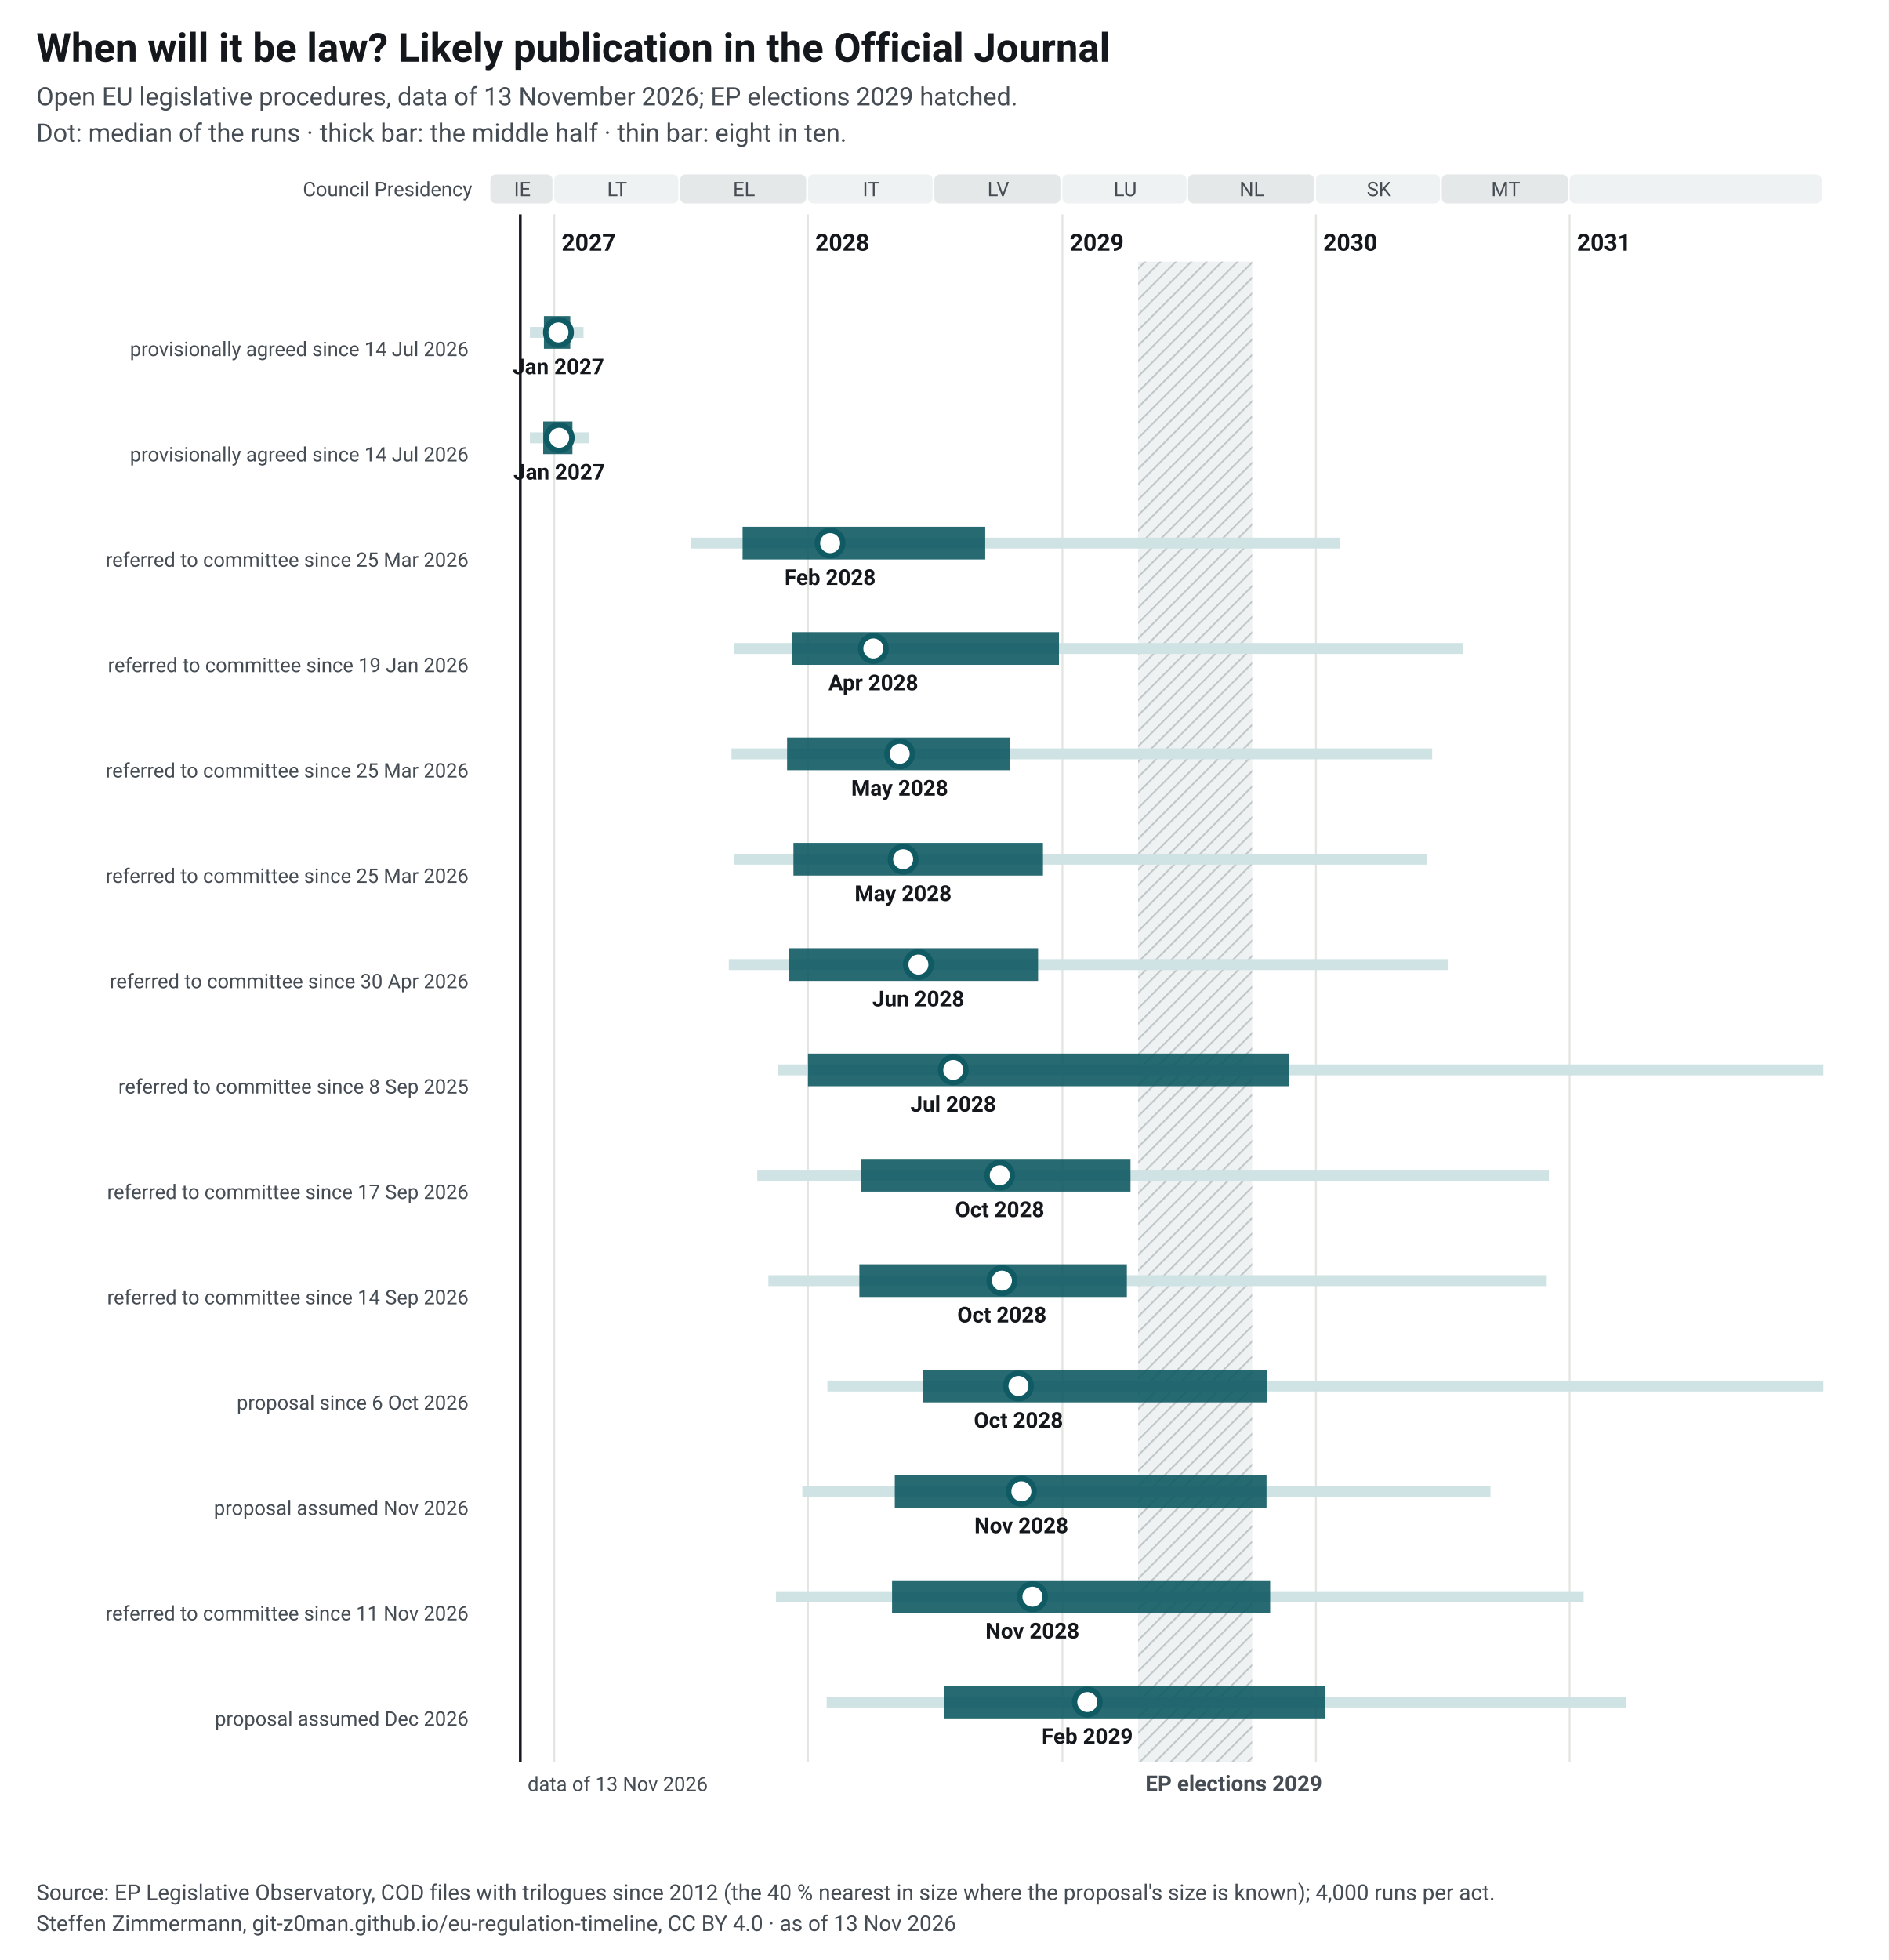
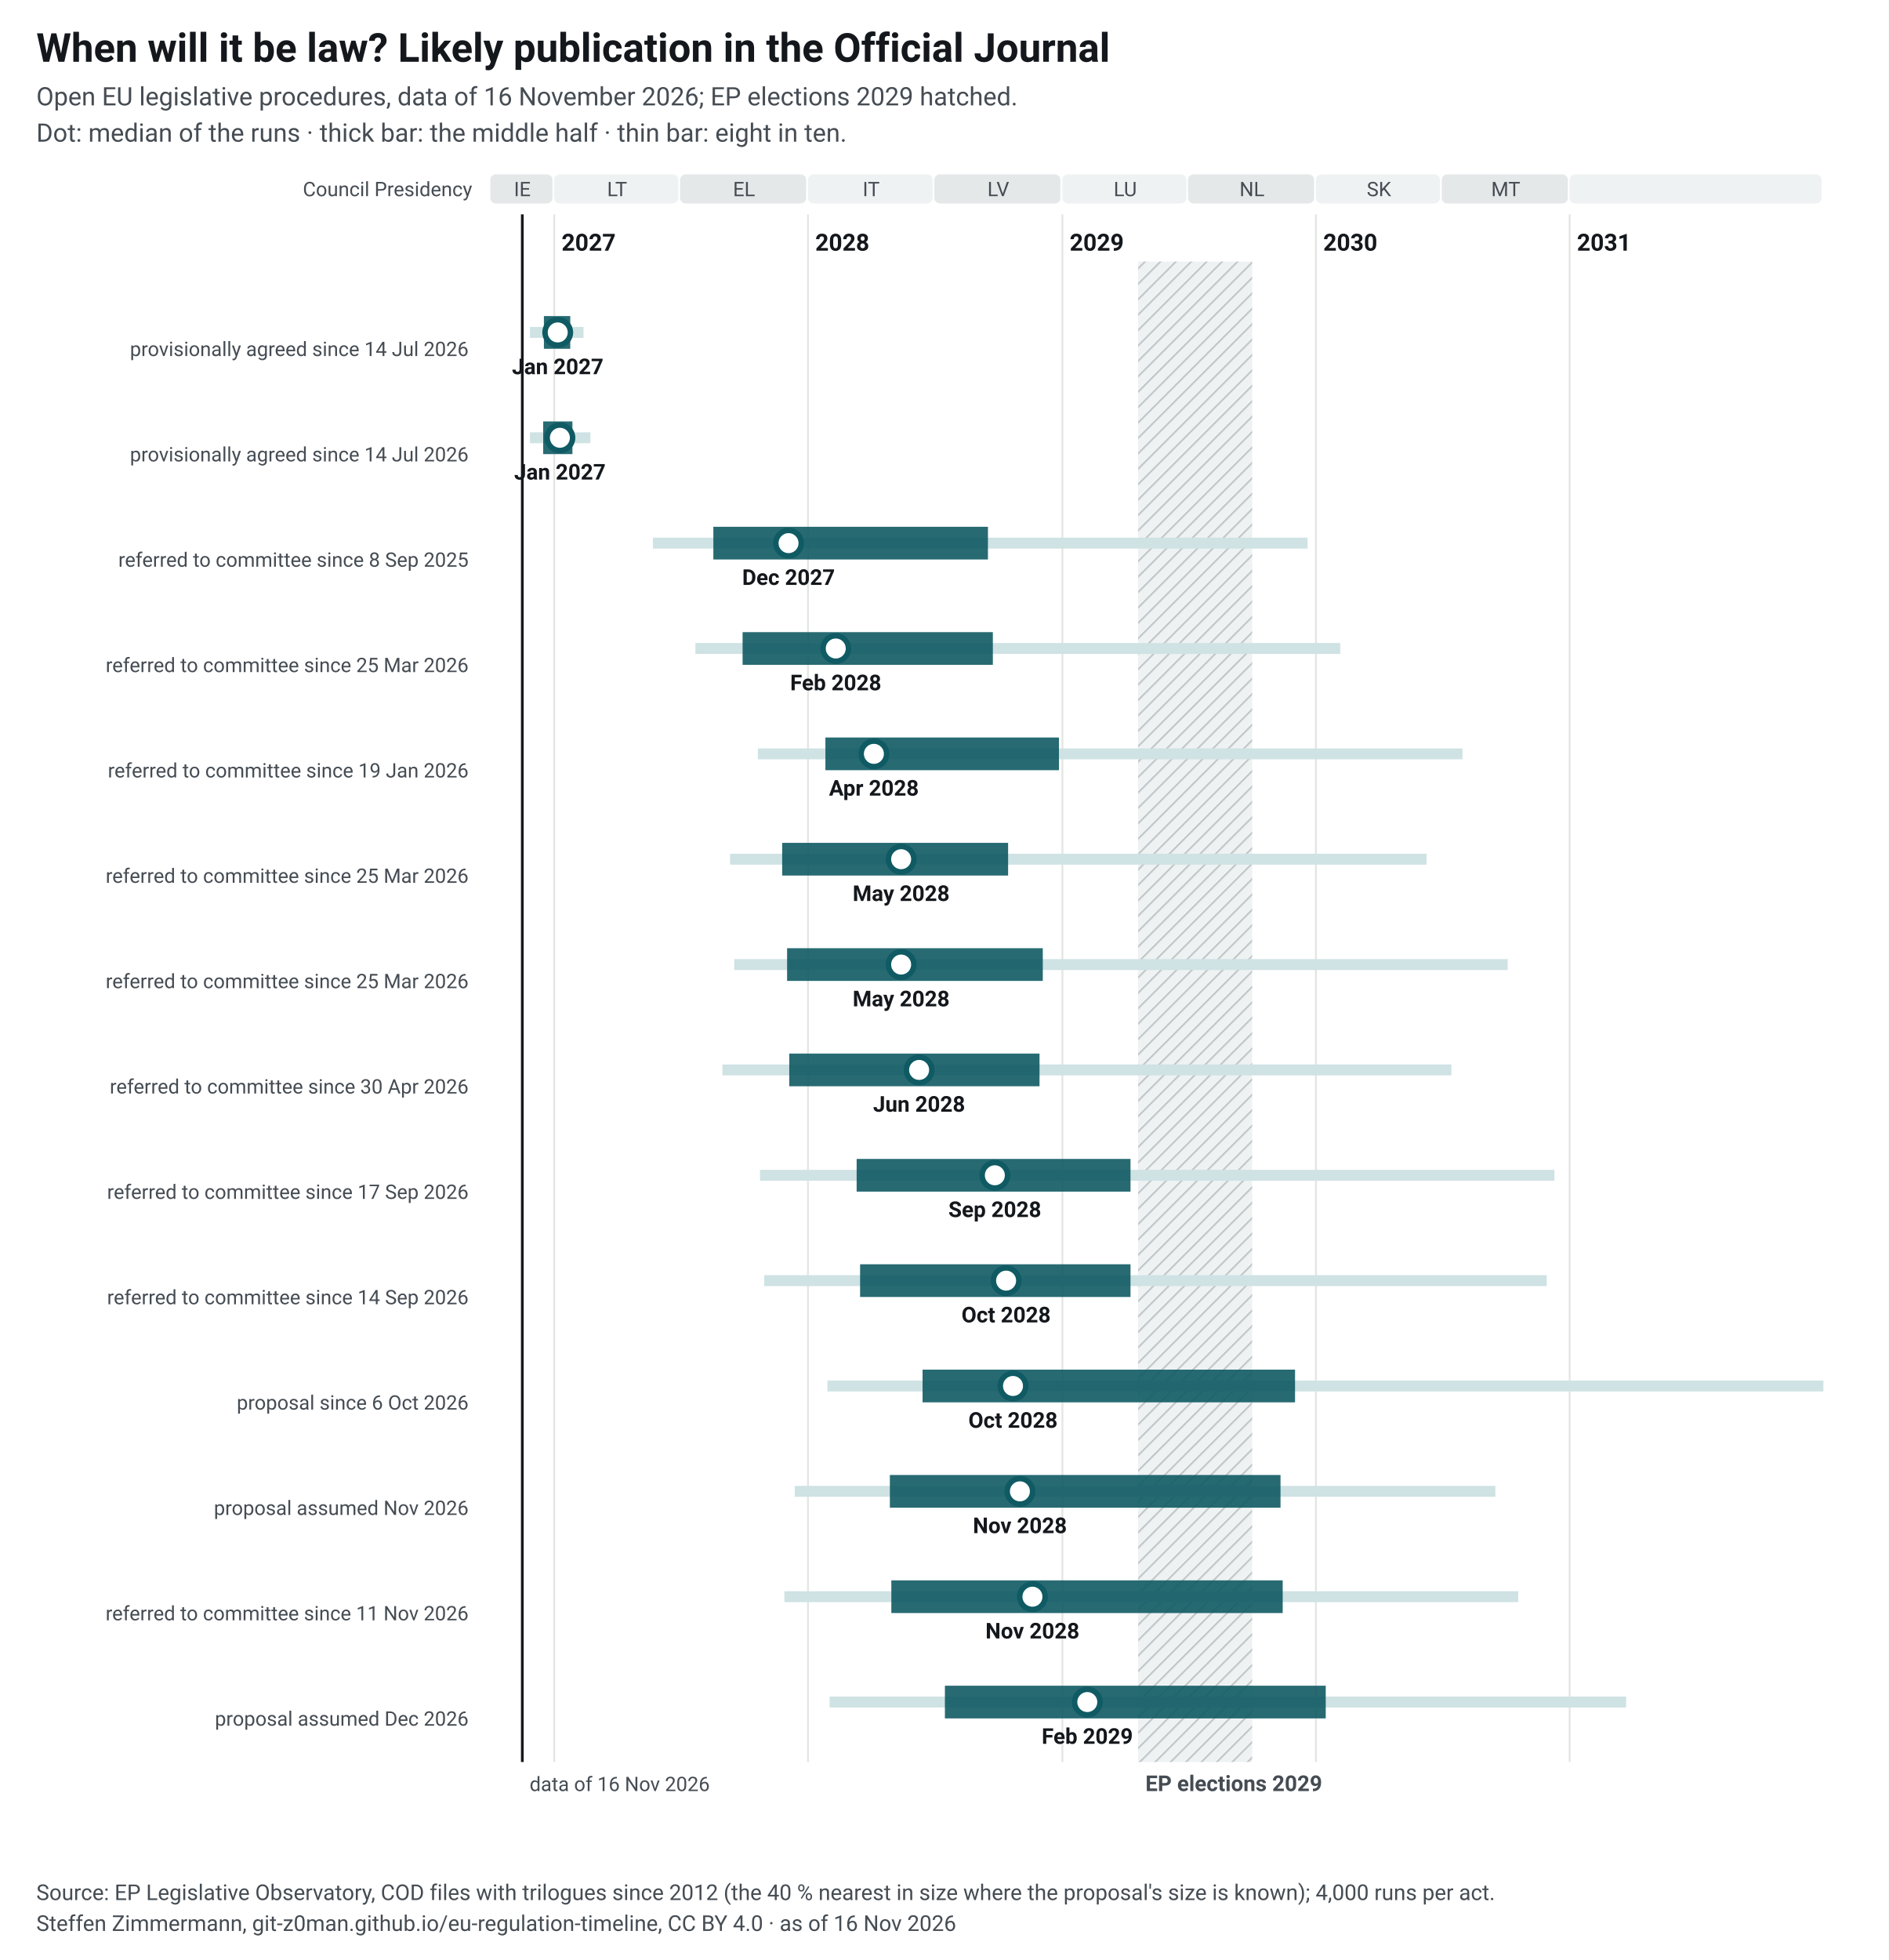
<svg xmlns="http://www.w3.org/2000/svg" width="1040" height="1079" viewBox="0 0 1040 1079" font-family="&quot;Source Sans 3&quot;, system-ui, -apple-system, Segoe UI, Roboto, Arial, sans-serif" font-size="13">
  <style>.ink{fill:#14181c}.mu{fill:#454c53}.gr{stroke:#e3e5e1;stroke-width:1}.pa{fill:#eef2f2}.pb{fill:#e4e8e9}.hb{fill:#eef2f2}.hl{stroke:#c3c9cc}.wt{fill:#454c53}.pt{fill:#14181c;paint-order:stroke;stroke:#fff;stroke-width:4px;stroke-linejoin:round}.pl{stroke:#14181c}.td{stroke:#14181c;stroke-width:1.5}.b50{fill:#0f5a63;opacity:.9}.b80{fill:#cfe2e4}.med{fill:#fff;stroke:#0f5a63}.fx{fill:#14181c}.ini{fill:#e3eeef;stroke:#6e9195;stroke-width:1}.ini80{fill:#a7b7ba}.inim{stroke:#6e9195;stroke-width:2}.c1{stroke:#0f5a63}.c2{stroke:#454c53;stroke-dasharray:7 4}a text{fill:#0f5a63}.nl-pending{fill:#0f5a63}.nl-adopted{fill:#5b646b}.nl-plan{fill:#fff;stroke:#14181c}.nl-open{fill:none;stroke:#14181c}.nl-q{fill:#14181c}.nl-row{stroke:#e3e5e1;stroke-width:.6}.nl-g-announced{fill:#f1f2f3}.nl-g-pending{fill:#e3eeef}.nl-g-adopted{fill:#eef2f2}</style>
  <rect width="1040" height="1079" fill="#fff" />
  <text x="20" y="34" font-size="22" font-weight="700" class="ink">When will it be law? Likely publication in the Official Journal</text>
-   <text x="20" y="58" font-size="14" class="mu">Open EU legislative procedures, data of 13 November 2026; EP elections 2029 hatched.</text>
+   <text x="20" y="58" font-size="14" class="mu">Open EU legislative procedures, data of 16 November 2026; EP elections 2029 hatched.</text>
  <text x="20" y="78" font-size="14" class="mu">Dot: median of the runs · thick bar: the middle half · thin bar: eight in ten.</text>
  <g transform="translate(20,92)">
    <defs>
      <pattern id="hatch-32" width="6" height="6" patternUnits="userSpaceOnUse" patternTransform="rotate(45)">
        <rect width="6" height="6" class="hb" />
        <line x1="0" y1="0" x2="0" y2="6" class="hl" stroke-width="2" />
      </pattern>
    </defs>
    <rect x="250.0" y="4" width="34.2" height="16" rx="3" class="pb" data-tip="Council Presidency: IE, Jul 2026 to Dec 2026" />
    <text x="267.6" y="16" text-anchor="middle" font-size="11" class="mu">IE</text>
    <rect x="285.2" y="4" width="68.3" height="16" rx="3" class="pa" data-tip="Council Presidency: LT, Jan 2027 to Jun 2027" />
    <text x="319.8" y="16" text-anchor="middle" font-size="11" class="mu">LT</text>
    <rect x="354.5" y="4" width="69.4" height="16" rx="3" class="pb" data-tip="Council Presidency: EL, Jul 2027 to Dec 2027" />
    <text x="389.7" y="16" text-anchor="middle" font-size="11" class="mu">EL</text>
    <rect x="424.9" y="4" width="68.6" height="16" rx="3" class="pa" data-tip="Council Presidency: IT, Jan 2028 to Jun 2028" />
    <text x="459.7" y="16" text-anchor="middle" font-size="11" class="mu">IT</text>
    <rect x="494.5" y="4" width="69.4" height="16" rx="3" class="pb" data-tip="Council Presidency: LV, Jul 2028 to Dec 2028" />
    <text x="529.7" y="16" text-anchor="middle" font-size="11" class="mu">LV</text>
    <rect x="565.0" y="4" width="68.3" height="16" rx="3" class="pa" data-tip="Council Presidency: LU, Jan 2029 to Jun 2029" />
    <text x="599.6" y="16" text-anchor="middle" font-size="11" class="mu">LU</text>
    <rect x="634.2" y="4" width="69.4" height="16" rx="3" class="pb" data-tip="Council Presidency: NL, Jul 2029 to Dec 2029" />
    <text x="669.4" y="16" text-anchor="middle" font-size="11" class="mu">NL</text>
    <rect x="704.6" y="4" width="68.3" height="16" rx="3" class="pa" data-tip="Council Presidency: SK, Jan 2030 to Jun 2030" />
    <text x="739.3" y="16" text-anchor="middle" font-size="11" class="mu">SK</text>
    <rect x="773.9" y="4" width="69.4" height="16" rx="3" class="pb" data-tip="Council Presidency: MT, Jul 2030 to Dec 2030" />
    <text x="809.1" y="16" text-anchor="middle" font-size="11" class="mu">MT</text>
    <rect x="844.3" y="4" width="138.7" height="16" rx="3" class="pa" data-tip="Council Presidency: not decided, Jan 2031 to Dec 2031" />
    <text x="914.2" y="16" text-anchor="middle" font-size="11" class="mu" />
    <line x1="285.2" y1="26" x2="285.2" y2="878" class="gr" />
    <text x="289.2" y="46" font-weight="600" class="ink">2027</text>
    <line x1="424.9" y1="26" x2="424.9" y2="878" class="gr" />
    <text x="428.9" y="46" font-weight="600" class="ink">2028</text>
    <line x1="565.0" y1="26" x2="565.0" y2="878" class="gr" />
    <text x="569.0" y="46" font-weight="600" class="ink">2029</text>
    <line x1="704.6" y1="26" x2="704.6" y2="878" class="gr" />
    <text x="708.6" y="46" font-weight="600" class="ink">2030</text>
    <line x1="844.3" y1="26" x2="844.3" y2="878" class="gr" />
    <text x="848.3" y="46" font-weight="600" class="ink">2031</text>
    <rect x="606.7" y="52" width="62.8" height="826" fill="url(#hatch-32)" data-tip="European elections 2029: Parliament does no legislative work from its last session in April until the new committees vote again in October (assumption, as in 2024; the dates are not set yet)." />
    <text x="610.7" y="894" font-size="12" font-weight="600" class="wt">EP elections 2029</text>
    <text x="240" y="16" text-anchor="end" font-size="11" class="mu">Council Presidency</text>
-     <line x1="266.5" y1="26" x2="266.5" y2="878" class="td" />
-     <text x="270.5" y="894" font-size="11" class="mu">data of 13 Nov 2026</text>
+     <line x1="267.6" y1="26" x2="267.6" y2="878" class="td" />
+     <text x="271.6" y="894" font-size="11" class="mu">data of 16 Nov 2026</text>
    <text x="238" y="88.0" text-anchor="end" font-weight="600" class="ink lnk" />
    <text x="238" y="104.0" text-anchor="end" font-size="11" class="mu">provisionally agreed since 14 Jul 2026</text>
    <rect x="271.8" y="88.0" width="29.5" height="6" class="b80" data-tip="Omnibus IV – Digitalisation and common specifications (Regulation): median Jan 2027; half of the runs Dec 2026 to Jan 2027; eight in ten Nov 2026 to Feb 2027" />
    <rect x="279.5" y="82.0" width="14.5" height="18" class="b50" data-tip="Omnibus IV – Digitalisation and common specifications (Regulation): median Jan 2027; half of the runs Dec 2026 to Jan 2027; eight in ten Nov 2026 to Feb 2027" />
-     <circle cx="287.5" cy="91.0" r="7" class="med" stroke-width="3" data-tip="Omnibus IV – Digitalisation and common specifications (Regulation): median Jan 2027; half of the runs Dec 2026 to Jan 2027; eight in ten Nov 2026 to Feb 2027" />
-     <text x="287.5" y="114.0" text-anchor="middle" font-size="12" font-weight="600" class="ink">Jan 2027</text>
+     <circle cx="287.1" cy="91.0" r="7" class="med" stroke-width="3" data-tip="Omnibus IV – Digitalisation and common specifications (Regulation): median Jan 2027; half of the runs Dec 2026 to Jan 2027; eight in ten Nov 2026 to Feb 2027" />
+     <text x="287.1" y="114.0" text-anchor="middle" font-size="12" font-weight="600" class="ink">Jan 2027</text>
    <text x="238" y="146.0" text-anchor="end" font-weight="600" class="ink lnk" />
    <text x="238" y="162.0" text-anchor="end" font-size="11" class="mu">provisionally agreed since 14 Jul 2026</text>
-     <rect x="271.8" y="146.0" width="32.5" height="6" class="b80" data-tip="Omnibus IV – Digitalisation and common specifications (Directive): median Jan 2027; half of the runs Dec 2026 to Jan 2027; eight in ten Nov 2026 to Feb 2027" />
+     <rect x="271.8" y="146.0" width="33.3" height="6" class="b80" data-tip="Omnibus IV – Digitalisation and common specifications (Directive): median Jan 2027; half of the runs Dec 2026 to Jan 2027; eight in ten Nov 2026 to Feb 2027" />
    <rect x="279.1" y="140.0" width="16.1" height="18" class="b50" data-tip="Omnibus IV – Digitalisation and common specifications (Directive): median Jan 2027; half of the runs Dec 2026 to Jan 2027; eight in ten Nov 2026 to Feb 2027" />
-     <circle cx="287.9" cy="149.0" r="7" class="med" stroke-width="3" data-tip="Omnibus IV – Digitalisation and common specifications (Directive): median Jan 2027; half of the runs Dec 2026 to Jan 2027; eight in ten Nov 2026 to Feb 2027" />
-     <text x="287.9" y="172.0" text-anchor="middle" font-size="12" font-weight="600" class="ink">Jan 2027</text>
+     <circle cx="288.3" cy="149.0" r="7" class="med" stroke-width="3" data-tip="Omnibus IV – Digitalisation and common specifications (Directive): median Jan 2027; half of the runs Dec 2026 to Jan 2027; eight in ten Nov 2026 to Feb 2027" />
+     <text x="288.3" y="172.0" text-anchor="middle" font-size="12" font-weight="600" class="ink">Jan 2027</text>
    <text x="238" y="204.0" text-anchor="end" font-weight="600" class="ink lnk" />
-     <text x="238" y="220.0" text-anchor="end" font-size="11" class="mu">referred to committee since 25 Mar 2026</text>
-     <rect x="360.6" y="204.0" width="357.4" height="6" class="b80" data-tip="NIS-2 amendment: median Feb 2028; half of the runs Sep 2027 to Sep 2028; eight in ten Jul 2027 to Feb 2030" />
-     <rect x="388.9" y="198.0" width="133.6" height="18" class="b50" data-tip="NIS-2 amendment: median Feb 2028; half of the runs Sep 2027 to Sep 2028; eight in ten Jul 2027 to Feb 2030" />
-     <circle cx="437.1" cy="207.0" r="7" class="med" stroke-width="3" data-tip="NIS-2 amendment: median Feb 2028; half of the runs Sep 2027 to Sep 2028; eight in ten Jul 2027 to Feb 2030" />
-     <text x="437.1" y="230.0" text-anchor="middle" font-size="12" font-weight="600" class="ink">Feb 2028</text>
+     <text x="238" y="220.0" text-anchor="end" font-size="11" class="mu">referred to committee since 8 Sep 2025</text>
+     <rect x="339.5" y="204.0" width="360.5" height="6" class="b80" data-tip="EU Space Act: median Dec 2027; half of the runs Aug 2027 to Sep 2028; eight in ten May 2027 to Dec 2029" />
+     <rect x="372.8" y="198.0" width="151.2" height="18" class="b50" data-tip="EU Space Act: median Dec 2027; half of the runs Aug 2027 to Sep 2028; eight in ten May 2027 to Dec 2029" />
+     <circle cx="414.2" cy="207.0" r="7" class="med" stroke-width="3" data-tip="EU Space Act: median Dec 2027; half of the runs Aug 2027 to Sep 2028; eight in ten May 2027 to Dec 2029" />
+     <text x="414.2" y="230.0" text-anchor="middle" font-size="12" font-weight="600" class="ink">Dec 2027</text>
    <text x="238" y="262.0" text-anchor="end" font-weight="600" class="ink lnk" />
-     <text x="238" y="278.0" text-anchor="end" font-size="11" class="mu">referred to committee since 19 Jan 2026</text>
-     <rect x="384.3" y="262.0" width="401.1" height="6" class="b80" data-tip="Digital Omnibus: median Apr 2028; half of the runs Dec 2027 to Dec 2028; eight in ten Sep 2027 to Jul 2030" />
-     <rect x="416.1" y="256.0" width="147.0" height="18" class="b50" data-tip="Digital Omnibus: median Apr 2028; half of the runs Dec 2027 to Dec 2028; eight in ten Sep 2027 to Jul 2030" />
-     <circle cx="460.9" cy="265.0" r="7" class="med" stroke-width="3" data-tip="Digital Omnibus: median Apr 2028; half of the runs Dec 2027 to Dec 2028; eight in ten Sep 2027 to Jul 2030" />
-     <text x="460.9" y="288.0" text-anchor="middle" font-size="12" font-weight="600" class="ink">Apr 2028</text>
+     <text x="238" y="278.0" text-anchor="end" font-size="11" class="mu">referred to committee since 25 Mar 2026</text>
+     <rect x="362.9" y="262.0" width="355.1" height="6" class="b80" data-tip="NIS-2 amendment: median Feb 2028; half of the runs Sep 2027 to Sep 2028; eight in ten Jul 2027 to Feb 2030" />
+     <rect x="388.9" y="256.0" width="137.8" height="18" class="b50" data-tip="NIS-2 amendment: median Feb 2028; half of the runs Sep 2027 to Sep 2028; eight in ten Jul 2027 to Feb 2030" />
+     <circle cx="440.2" cy="265.0" r="7" class="med" stroke-width="3" data-tip="NIS-2 amendment: median Feb 2028; half of the runs Sep 2027 to Sep 2028; eight in ten Jul 2027 to Feb 2030" />
+     <text x="440.2" y="288.0" text-anchor="middle" font-size="12" font-weight="600" class="ink">Feb 2028</text>
    <text x="238" y="320.0" text-anchor="end" font-weight="600" class="ink lnk" />
-     <text x="238" y="336.0" text-anchor="end" font-size="11" class="mu">referred to committee since 25 Mar 2026</text>
-     <rect x="382.8" y="320.0" width="385.8" height="6" class="b80" data-tip="MDR/IVDR simplification: median May 2028; half of the runs Dec 2027 to Oct 2028; eight in ten Sep 2027 to Jun 2030" />
-     <rect x="413.4" y="314.0" width="122.8" height="18" class="b50" data-tip="MDR/IVDR simplification: median May 2028; half of the runs Dec 2027 to Oct 2028; eight in ten Sep 2027 to Jun 2030" />
-     <circle cx="475.4" cy="323.0" r="7" class="med" stroke-width="3" data-tip="MDR/IVDR simplification: median May 2028; half of the runs Dec 2027 to Oct 2028; eight in ten Sep 2027 to Jun 2030" />
-     <text x="475.4" y="346.0" text-anchor="middle" font-size="12" font-weight="600" class="ink">May 2028</text>
+     <text x="238" y="336.0" text-anchor="end" font-size="11" class="mu">referred to committee since 19 Jan 2026</text>
+     <rect x="397.3" y="320.0" width="388.0" height="6" class="b80" data-tip="Digital Omnibus: median Apr 2028; half of the runs Jan 2028 to Dec 2028; eight in ten Oct 2027 to Jul 2030" />
+     <rect x="434.5" y="314.0" width="128.6" height="18" class="b50" data-tip="Digital Omnibus: median Apr 2028; half of the runs Jan 2028 to Dec 2028; eight in ten Oct 2027 to Jul 2030" />
+     <circle cx="461.2" cy="323.0" r="7" class="med" stroke-width="3" data-tip="Digital Omnibus: median Apr 2028; half of the runs Jan 2028 to Dec 2028; eight in ten Oct 2027 to Jul 2030" />
+     <text x="461.2" y="346.0" text-anchor="middle" font-size="12" font-weight="600" class="ink">Apr 2028</text>
    <text x="238" y="378.0" text-anchor="end" font-weight="600" class="ink lnk" />
    <text x="238" y="394.0" text-anchor="end" font-size="11" class="mu">referred to committee since 25 Mar 2026</text>
-     <rect x="384.3" y="378.0" width="381.2" height="6" class="b80" data-tip="Cybersecurity Act 2: median May 2028; half of the runs Dec 2027 to Dec 2028; eight in ten Sep 2027 to Jun 2030" />
-     <rect x="416.9" y="372.0" width="137.4" height="18" class="b50" data-tip="Cybersecurity Act 2: median May 2028; half of the runs Dec 2027 to Dec 2028; eight in ten Sep 2027 to Jun 2030" />
-     <circle cx="477.3" cy="381.0" r="7" class="med" stroke-width="3" data-tip="Cybersecurity Act 2: median May 2028; half of the runs Dec 2027 to Dec 2028; eight in ten Sep 2027 to Jun 2030" />
-     <text x="477.3" y="404.0" text-anchor="middle" font-size="12" font-weight="600" class="ink">May 2028</text>
+     <rect x="382.0" y="378.0" width="383.5" height="6" class="b80" data-tip="Cybersecurity Act 2: median May 2028; half of the runs Nov 2027 to Oct 2028; eight in ten Sep 2027 to Jun 2030" />
+     <rect x="410.7" y="372.0" width="124.4" height="18" class="b50" data-tip="Cybersecurity Act 2: median May 2028; half of the runs Nov 2027 to Oct 2028; eight in ten Sep 2027 to Jun 2030" />
+     <circle cx="476.2" cy="381.0" r="7" class="med" stroke-width="3" data-tip="Cybersecurity Act 2: median May 2028; half of the runs Nov 2027 to Oct 2028; eight in ten Sep 2027 to Jun 2030" />
+     <text x="476.2" y="404.0" text-anchor="middle" font-size="12" font-weight="600" class="ink">May 2028</text>
    <text x="238" y="436.0" text-anchor="end" font-weight="600" class="ink lnk" />
-     <text x="238" y="452.0" text-anchor="end" font-size="11" class="mu">referred to committee since 30 Apr 2026</text>
-     <rect x="381.3" y="436.0" width="396.1" height="6" class="b80" data-tip="Industrial Accelerator Act: median Jun 2028; half of the runs Dec 2027 to Nov 2028; eight in ten Sep 2027 to Jul 2030" />
-     <rect x="414.6" y="430.0" width="137.0" height="18" class="b50" data-tip="Industrial Accelerator Act: median Jun 2028; half of the runs Dec 2027 to Nov 2028; eight in ten Sep 2027 to Jul 2030" />
-     <circle cx="485.7" cy="439.0" r="7" class="med" stroke-width="3" data-tip="Industrial Accelerator Act: median Jun 2028; half of the runs Dec 2027 to Nov 2028; eight in ten Sep 2027 to Jul 2030" />
-     <text x="485.7" y="462.0" text-anchor="middle" font-size="12" font-weight="600" class="ink">Jun 2028</text>
+     <text x="238" y="452.0" text-anchor="end" font-size="11" class="mu">referred to committee since 25 Mar 2026</text>
+     <rect x="384.3" y="436.0" width="425.9" height="6" class="b80" data-tip="MDR/IVDR simplification: median May 2028; half of the runs Dec 2027 to Dec 2028; eight in ten Sep 2027 to Oct 2030" />
+     <rect x="413.4" y="430.0" width="140.8" height="18" class="b50" data-tip="MDR/IVDR simplification: median May 2028; half of the runs Dec 2027 to Dec 2028; eight in ten Sep 2027 to Oct 2030" />
+     <circle cx="476.2" cy="439.0" r="7" class="med" stroke-width="3" data-tip="MDR/IVDR simplification: median May 2028; half of the runs Dec 2027 to Dec 2028; eight in ten Sep 2027 to Oct 2030" />
+     <text x="476.2" y="462.0" text-anchor="middle" font-size="12" font-weight="600" class="ink">May 2028</text>
    <text x="238" y="494.0" text-anchor="end" font-weight="600" class="ink lnk" />
-     <text x="238" y="510.0" text-anchor="end" font-size="11" class="mu">referred to committee since 8 Sep 2025</text>
-     <rect x="408.4" y="494.0" width="575.6" height="6" class="b80" data-tip="EU Space Act: median Jul 2028; half of the runs Jan 2028 to Nov 2029; eight in ten Nov 2027 to Apr 2033" />
-     <rect x="424.9" y="488.0" width="264.8" height="18" class="b50" data-tip="EU Space Act: median Jul 2028; half of the runs Jan 2028 to Nov 2029; eight in ten Nov 2027 to Apr 2033" />
-     <circle cx="504.9" cy="497.0" r="7" class="med" stroke-width="3" data-tip="EU Space Act: median Jul 2028; half of the runs Jan 2028 to Nov 2029; eight in ten Nov 2027 to Apr 2033" />
-     <text x="504.9" y="520.0" text-anchor="middle" font-size="12" font-weight="600" class="ink">Jul 2028</text>
+     <text x="238" y="510.0" text-anchor="end" font-size="11" class="mu">referred to committee since 30 Apr 2026</text>
+     <rect x="377.8" y="494.0" width="401.4" height="6" class="b80" data-tip="Industrial Accelerator Act: median Jun 2028; half of the runs Dec 2027 to Nov 2028; eight in ten Aug 2027 to Jul 2030" />
+     <rect x="414.6" y="488.0" width="137.8" height="18" class="b50" data-tip="Industrial Accelerator Act: median Jun 2028; half of the runs Dec 2027 to Nov 2028; eight in ten Aug 2027 to Jul 2030" />
+     <circle cx="486.1" cy="497.0" r="7" class="med" stroke-width="3" data-tip="Industrial Accelerator Act: median Jun 2028; half of the runs Dec 2027 to Nov 2028; eight in ten Aug 2027 to Jul 2030" />
+     <text x="486.1" y="520.0" text-anchor="middle" font-size="12" font-weight="600" class="ink">Jun 2028</text>
    <text x="238" y="552.0" text-anchor="end" font-weight="600" class="ink lnk" />
    <text x="238" y="568.0" text-anchor="end" font-size="11" class="mu">referred to committee since 17 Sep 2026</text>
-     <rect x="397.0" y="552.0" width="435.9" height="6" class="b80" data-tip="Cloud and AI Development Act: median Oct 2028; half of the runs Mar 2028 to Apr 2029; eight in ten Oct 2027 to Dec 2030" />
-     <rect x="454.0" y="546.0" width="148.5" height="18" class="b50" data-tip="Cloud and AI Development Act: median Oct 2028; half of the runs Mar 2028 to Apr 2029; eight in ten Oct 2027 to Dec 2030" />
-     <circle cx="530.5" cy="555.0" r="7" class="med" stroke-width="3" data-tip="Cloud and AI Development Act: median Oct 2028; half of the runs Mar 2028 to Apr 2029; eight in ten Oct 2027 to Dec 2030" />
-     <text x="530.5" y="578.0" text-anchor="middle" font-size="12" font-weight="600" class="ink">Oct 2028</text>
+     <rect x="398.5" y="552.0" width="437.4" height="6" class="b80" data-tip="Cloud and AI Development Act: median Sep 2028; half of the runs Mar 2028 to Apr 2029; eight in ten Oct 2027 to Dec 2030" />
+     <rect x="451.7" y="546.0" width="150.8" height="18" class="b50" data-tip="Cloud and AI Development Act: median Sep 2028; half of the runs Mar 2028 to Apr 2029; eight in ten Oct 2027 to Dec 2030" />
+     <circle cx="527.8" cy="555.0" r="7" class="med" stroke-width="3" data-tip="Cloud and AI Development Act: median Sep 2028; half of the runs Mar 2028 to Apr 2029; eight in ten Oct 2027 to Dec 2030" />
+     <text x="527.8" y="578.0" text-anchor="middle" font-size="12" font-weight="600" class="ink">Sep 2028</text>
    <text x="238" y="610.0" text-anchor="end" font-weight="600" class="ink lnk" />
    <text x="238" y="626.0" text-anchor="end" font-size="11" class="mu">referred to committee since 14 Sep 2026</text>
-     <rect x="403.1" y="610.0" width="428.6" height="6" class="b80" data-tip="Chips Act 2.0: median Oct 2028; half of the runs Mar 2028 to Apr 2029; eight in ten Nov 2027 to Nov 2030" />
-     <rect x="453.2" y="604.0" width="147.3" height="18" class="b50" data-tip="Chips Act 2.0: median Oct 2028; half of the runs Mar 2028 to Apr 2029; eight in ten Nov 2027 to Nov 2030" />
-     <circle cx="531.7" cy="613.0" r="7" class="med" stroke-width="3" data-tip="Chips Act 2.0: median Oct 2028; half of the runs Mar 2028 to Apr 2029; eight in ten Nov 2027 to Nov 2030" />
-     <text x="531.7" y="636.0" text-anchor="middle" font-size="12" font-weight="600" class="ink">Oct 2028</text>
+     <rect x="400.8" y="610.0" width="430.9" height="6" class="b80" data-tip="Chips Act 2.0: median Oct 2028; half of the runs Mar 2028 to Apr 2029; eight in ten Oct 2027 to Nov 2030" />
+     <rect x="453.6" y="604.0" width="148.9" height="18" class="b50" data-tip="Chips Act 2.0: median Oct 2028; half of the runs Mar 2028 to Apr 2029; eight in ten Oct 2027 to Nov 2030" />
+     <circle cx="534.0" cy="613.0" r="7" class="med" stroke-width="3" data-tip="Chips Act 2.0: median Oct 2028; half of the runs Mar 2028 to Apr 2029; eight in ten Oct 2027 to Nov 2030" />
+     <text x="534.0" y="636.0" text-anchor="middle" font-size="12" font-weight="600" class="ink">Oct 2028</text>
    <text x="238" y="668.0" text-anchor="end" font-weight="600" class="ink lnk" />
    <text x="238" y="684.0" text-anchor="end" font-size="11" class="mu">proposal since 6 Oct 2026</text>
-     <rect x="435.6" y="668.0" width="548.4" height="6" class="b80" data-tip="New Standardisation Regulation: median Oct 2028; half of the runs Jun 2028 to Oct 2029; eight in ten Jan 2028 to Jan 2032" />
-     <rect x="488.0" y="662.0" width="189.8" height="18" class="b50" data-tip="New Standardisation Regulation: median Oct 2028; half of the runs Jun 2028 to Oct 2029; eight in ten Jan 2028 to Jan 2032" />
-     <circle cx="540.8" cy="671.0" r="7" class="med" stroke-width="3" data-tip="New Standardisation Regulation: median Oct 2028; half of the runs Jun 2028 to Oct 2029; eight in ten Jan 2028 to Jan 2032" />
-     <text x="540.8" y="694.0" text-anchor="middle" font-size="12" font-weight="600" class="ink">Oct 2028</text>
+     <rect x="435.6" y="668.0" width="548.4" height="6" class="b80" data-tip="New Standardisation Regulation: median Oct 2028; half of the runs Jun 2028 to Dec 2029; eight in ten Jan 2028 to Jan 2032" />
+     <rect x="488.0" y="662.0" width="205.1" height="18" class="b50" data-tip="New Standardisation Regulation: median Oct 2028; half of the runs Jun 2028 to Dec 2029; eight in ten Jan 2028 to Jan 2032" />
+     <circle cx="537.8" cy="671.0" r="7" class="med" stroke-width="3" data-tip="New Standardisation Regulation: median Oct 2028; half of the runs Jun 2028 to Dec 2029; eight in ten Jan 2028 to Jan 2032" />
+     <text x="537.8" y="694.0" text-anchor="middle" font-size="12" font-weight="600" class="ink">Oct 2028</text>
    <text x="238" y="726.0" text-anchor="end" font-weight="600" class="ink lnk" />
    <text x="238" y="742.0" text-anchor="end" font-size="11" class="mu">proposal assumed Nov 2026</text>
-     <rect x="421.8" y="726.0" width="378.9" height="6" class="b80" data-tip="Quantum Act: median Nov 2028; half of the runs May 2028 to Oct 2029; eight in ten Dec 2027 to Sep 2030" />
-     <rect x="472.7" y="720.0" width="204.7" height="18" class="b50" data-tip="Quantum Act: median Nov 2028; half of the runs May 2028 to Oct 2029; eight in ten Dec 2027 to Sep 2030" />
-     <circle cx="542.4" cy="729.0" r="7" class="med" stroke-width="3" data-tip="Quantum Act: median Nov 2028; half of the runs May 2028 to Oct 2029; eight in ten Dec 2027 to Sep 2030" />
-     <text x="542.4" y="752.0" text-anchor="middle" font-size="12" font-weight="600" class="ink">Nov 2028</text>
+     <rect x="417.6" y="726.0" width="385.8" height="6" class="b80" data-tip="Quantum Act: median Nov 2028; half of the runs Apr 2028 to Nov 2029; eight in ten Dec 2027 to Sep 2030" />
+     <rect x="470.0" y="720.0" width="215.1" height="18" class="b50" data-tip="Quantum Act: median Nov 2028; half of the runs Apr 2028 to Nov 2029; eight in ten Dec 2027 to Sep 2030" />
+     <circle cx="541.6" cy="729.0" r="7" class="med" stroke-width="3" data-tip="Quantum Act: median Nov 2028; half of the runs Apr 2028 to Nov 2029; eight in ten Dec 2027 to Sep 2030" />
+     <text x="541.6" y="752.0" text-anchor="middle" font-size="12" font-weight="600" class="ink">Nov 2028</text>
    <text x="238" y="784.0" text-anchor="end" font-weight="600" class="ink lnk" />
    <text x="238" y="800.0" text-anchor="end" font-size="11" class="mu">referred to committee since 11 Nov 2026</text>
-     <rect x="407.3" y="784.0" width="444.7" height="6" class="b80" data-tip="Public Procurement Act: median Nov 2028; half of the runs May 2028 to Oct 2029; eight in ten Nov 2027 to Jan 2031" />
-     <rect x="471.2" y="778.0" width="208.2" height="18" class="b50" data-tip="Public Procurement Act: median Nov 2028; half of the runs May 2028 to Oct 2029; eight in ten Nov 2027 to Jan 2031" />
-     <circle cx="548.5" cy="787.0" r="7" class="med" stroke-width="3" data-tip="Public Procurement Act: median Nov 2028; half of the runs May 2028 to Oct 2029; eight in ten Nov 2027 to Jan 2031" />
+     <rect x="411.9" y="784.0" width="404.1" height="6" class="b80" data-tip="Public Procurement Act: median Nov 2028; half of the runs Apr 2028 to Nov 2029; eight in ten Nov 2027 to Oct 2030" />
+     <rect x="470.8" y="778.0" width="215.5" height="18" class="b50" data-tip="Public Procurement Act: median Nov 2028; half of the runs Apr 2028 to Nov 2029; eight in ten Nov 2027 to Oct 2030" />
+     <circle cx="548.5" cy="787.0" r="7" class="med" stroke-width="3" data-tip="Public Procurement Act: median Nov 2028; half of the runs Apr 2028 to Nov 2029; eight in ten Nov 2027 to Oct 2030" />
    <text x="548.5" y="810.0" text-anchor="middle" font-size="12" font-weight="600" class="ink">Nov 2028</text>
    <text x="238" y="842.0" text-anchor="end" font-weight="600" class="ink lnk" />
    <text x="238" y="858.0" text-anchor="end" font-size="11" class="mu">proposal assumed Dec 2026</text>
-     <rect x="435.2" y="842.0" width="440.1" height="6" class="b80" data-tip="European Product Act: median Feb 2029; half of the runs Jul 2028 to Jan 2030; eight in ten Jan 2028 to Mar 2031" />
-     <rect x="499.9" y="836.0" width="209.7" height="18" class="b50" data-tip="European Product Act: median Feb 2029; half of the runs Jul 2028 to Jan 2030; eight in ten Jan 2028 to Mar 2031" />
-     <circle cx="578.7" cy="845.0" r="7" class="med" stroke-width="3" data-tip="European Product Act: median Feb 2029; half of the runs Jul 2028 to Jan 2030; eight in ten Jan 2028 to Mar 2031" />
+     <rect x="436.8" y="842.0" width="438.6" height="6" class="b80" data-tip="European Product Act: median Feb 2029; half of the runs Jul 2028 to Jan 2030; eight in ten Feb 2028 to Mar 2031" />
+     <rect x="500.3" y="836.0" width="209.7" height="18" class="b50" data-tip="European Product Act: median Feb 2029; half of the runs Jul 2028 to Jan 2030; eight in ten Feb 2028 to Mar 2031" />
+     <circle cx="578.7" cy="845.0" r="7" class="med" stroke-width="3" data-tip="European Product Act: median Feb 2029; half of the runs Jul 2028 to Jan 2030; eight in ten Feb 2028 to Mar 2031" />
    <text x="578.7" y="868.0" text-anchor="middle" font-size="12" font-weight="600" class="ink">Feb 2029</text>
  </g>
  <text x="20" y="1046" font-size="12" class="mu">Source: EP Legislative Observatory, COD files with trilogues since 2012 (the 40 % nearest in size where the proposal's size is known); 4,000 runs per act.</text>
-   <text x="20" y="1063" font-size="12" class="mu">Steffen Zimmermann, git-z0man.github.io/eu-regulation-timeline, CC BY 4.0 · as of 13 Nov 2026</text>
+   <text x="20" y="1063" font-size="12" class="mu">Steffen Zimmermann, git-z0man.github.io/eu-regulation-timeline, CC BY 4.0 · as of 16 Nov 2026</text>
</svg>
